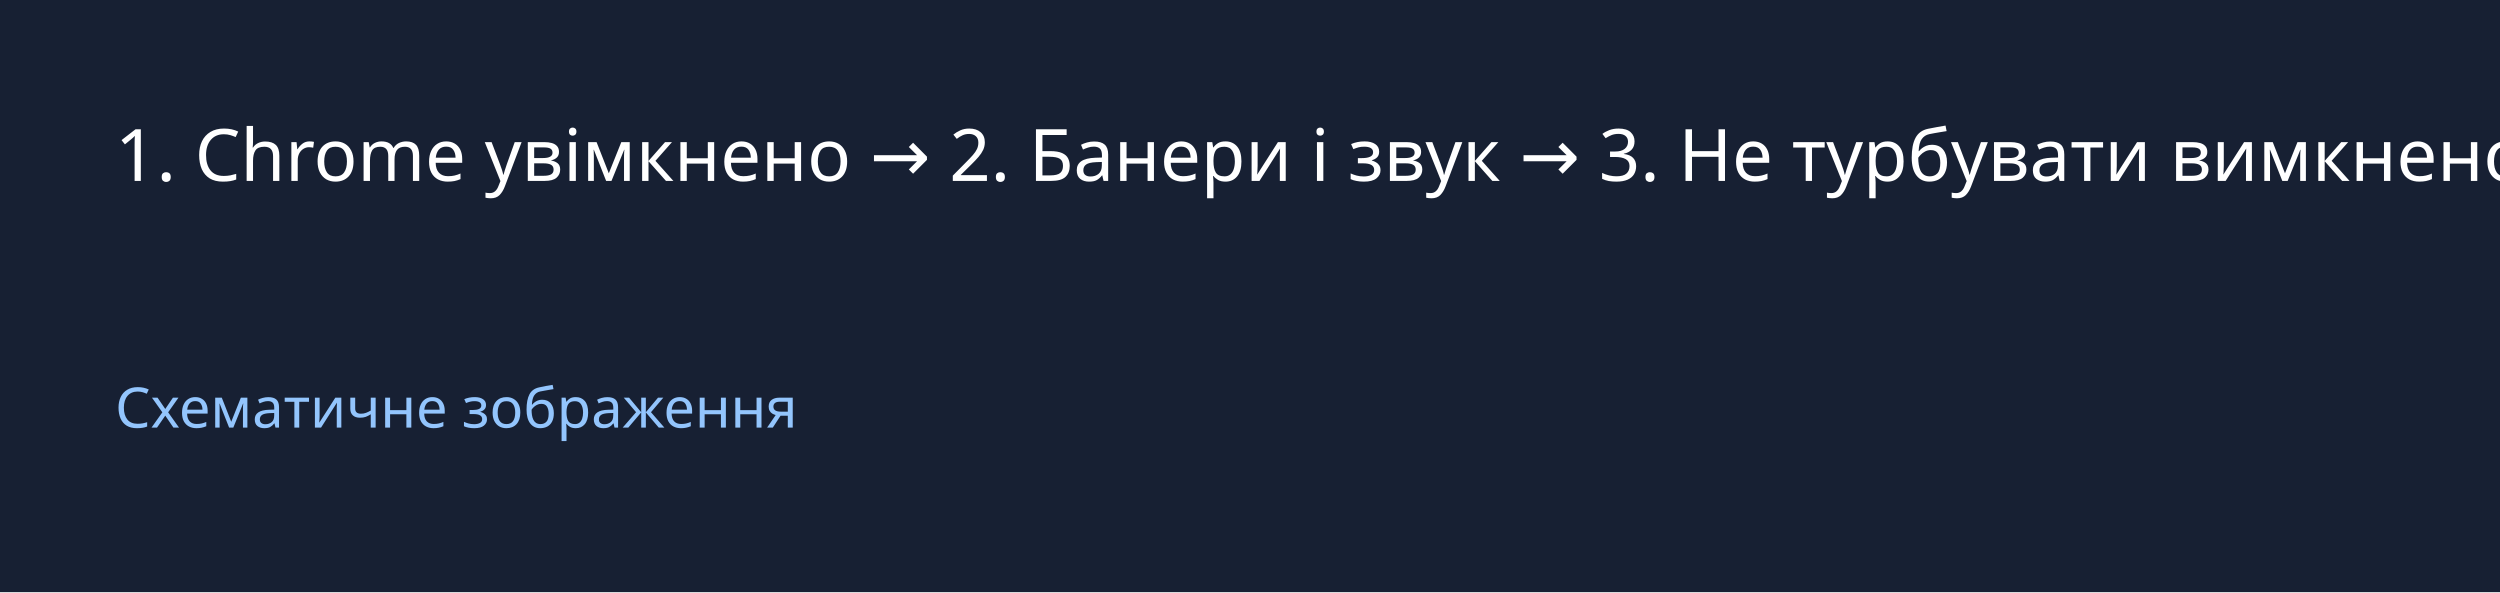
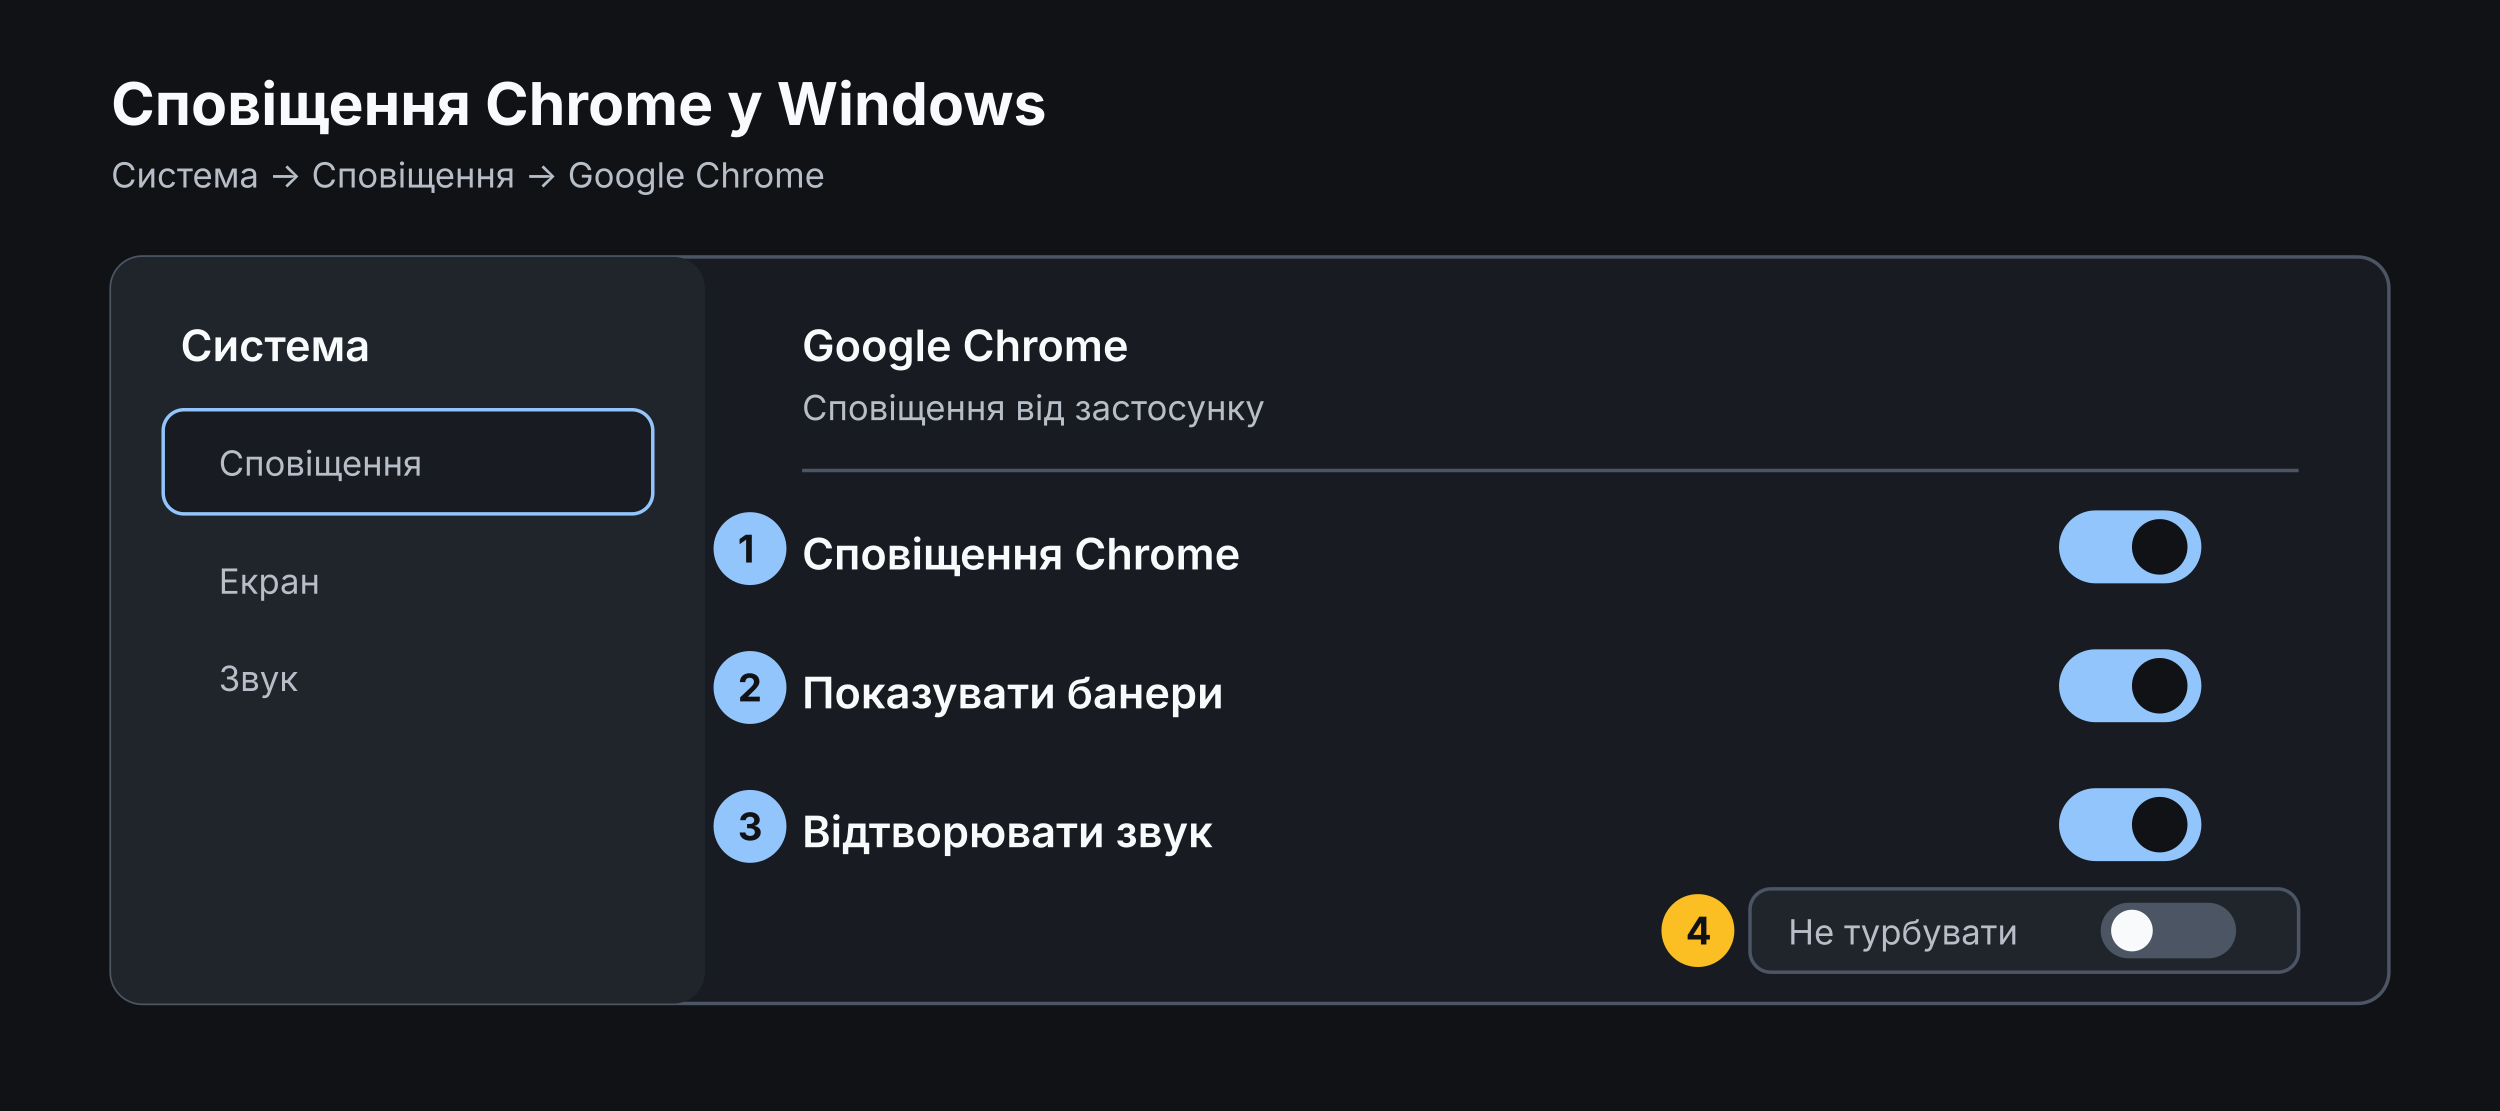
- <svg xmlns="http://www.w3.org/2000/svg" width="760" height="180" role="img">
-   <rect width="100%" height="100%" fill="#172033" />
-   <text x="35" y="55" fill="white" font-size="22" font-family="sans-serif">1. Chrome увімкнено → 2. Банери і звук → 3. Не турбувати вимкнено</text>
-   <text x="35" y="130" fill="#93c5fd" font-size="17" font-family="sans-serif">Схематичне зображення</text>
+ <svg xmlns="http://www.w3.org/2000/svg" width="1440" height="640" viewBox="0 0 1440 640" role="img" aria-labelledby="title-04 desc-04">
+   <style>text{font-family:Inter,system-ui,-apple-system,BlinkMacSystemFont,"Segoe UI",sans-serif}.h{font-size:34px;font-weight:700;fill:#f8fafc}.label{font-size:25px;font-weight:600;fill:#f8fafc}.sub{font-size:20px;fill:#b8bec8}.num{font-size:22px;font-weight:700;fill:#101216}</style>
+   <rect width="1440" height="640" fill="#101216" />
+   <text class="h" x="64" y="72">Сповіщення Chrome у Windows</text>
+   <text class="sub" x="64" y="108">Система → Сповіщення → Google Chrome</text>
+   <rect x="64" y="148" width="1312" height="430" rx="18" fill="#181b21" stroke="#4b5563" stroke-width="2" />
+   <rect x="64" y="148" width="342" height="430" rx="18" fill="#20252c" />
+   <text class="label" x="104" y="208">Система</text>
+   <rect x="94" y="236" width="282" height="60" rx="12" fill="#181b21" stroke="#93c5fd" stroke-width="2" />
+   <text class="sub" x="126" y="274">Сповіщення</text>
+   <text class="sub" x="126" y="342">Екран</text>
+   <text class="sub" x="126" y="398">Звук</text>
+   <text class="label" x="462" y="208">Google Chrome</text>
+   <text class="sub" x="462" y="242">Сповіщення від застосунку</text>
+   <rect x="462" y="270" width="862" height="2" fill="#4b5563" />
+   <text class="label" x="462" y="328">Сповіщення Chrome</text>
+   <rect x="1186" y="294" width="82" height="42" rx="21" fill="#93c5fd" />
+   <circle cx="1244" cy="315" r="16" fill="#101216" />
+   <circle cx="432" cy="316" r="21" fill="#93c5fd" />
+   <text class="num" x="425" y="324">1</text>
+   <text class="label" x="462" y="408">Показувати банери</text>
+   <rect x="1186" y="374" width="82" height="42" rx="21" fill="#93c5fd" />
+   <circle cx="1244" cy="395" r="16" fill="#101216" />
+   <circle cx="432" cy="396" r="21" fill="#93c5fd" />
+   <text class="num" x="425" y="404">2</text>
+   <text class="label" x="462" y="488">Відтворювати звук</text>
+   <rect x="1186" y="454" width="82" height="42" rx="21" fill="#93c5fd" />
+   <circle cx="1244" cy="475" r="16" fill="#101216" />
+   <circle cx="432" cy="476" r="21" fill="#93c5fd" />
+   <text class="num" x="425" y="484">3</text>
+   <rect x="1008" y="512" width="316" height="48" rx="12" fill="#20252c" stroke="#4b5563" stroke-width="2" />
+   <text class="sub" x="1030" y="544">Не турбувати</text>
+   <rect x="1210" y="520" width="78" height="32" rx="16" fill="#4b5563" />
+   <circle cx="1228" cy="536" r="12" fill="#f8fafc" />
+   <circle cx="978" cy="536" r="21" fill="#fbbf24" />
+   <text class="num" x="971" y="544">4</text>
</svg>
